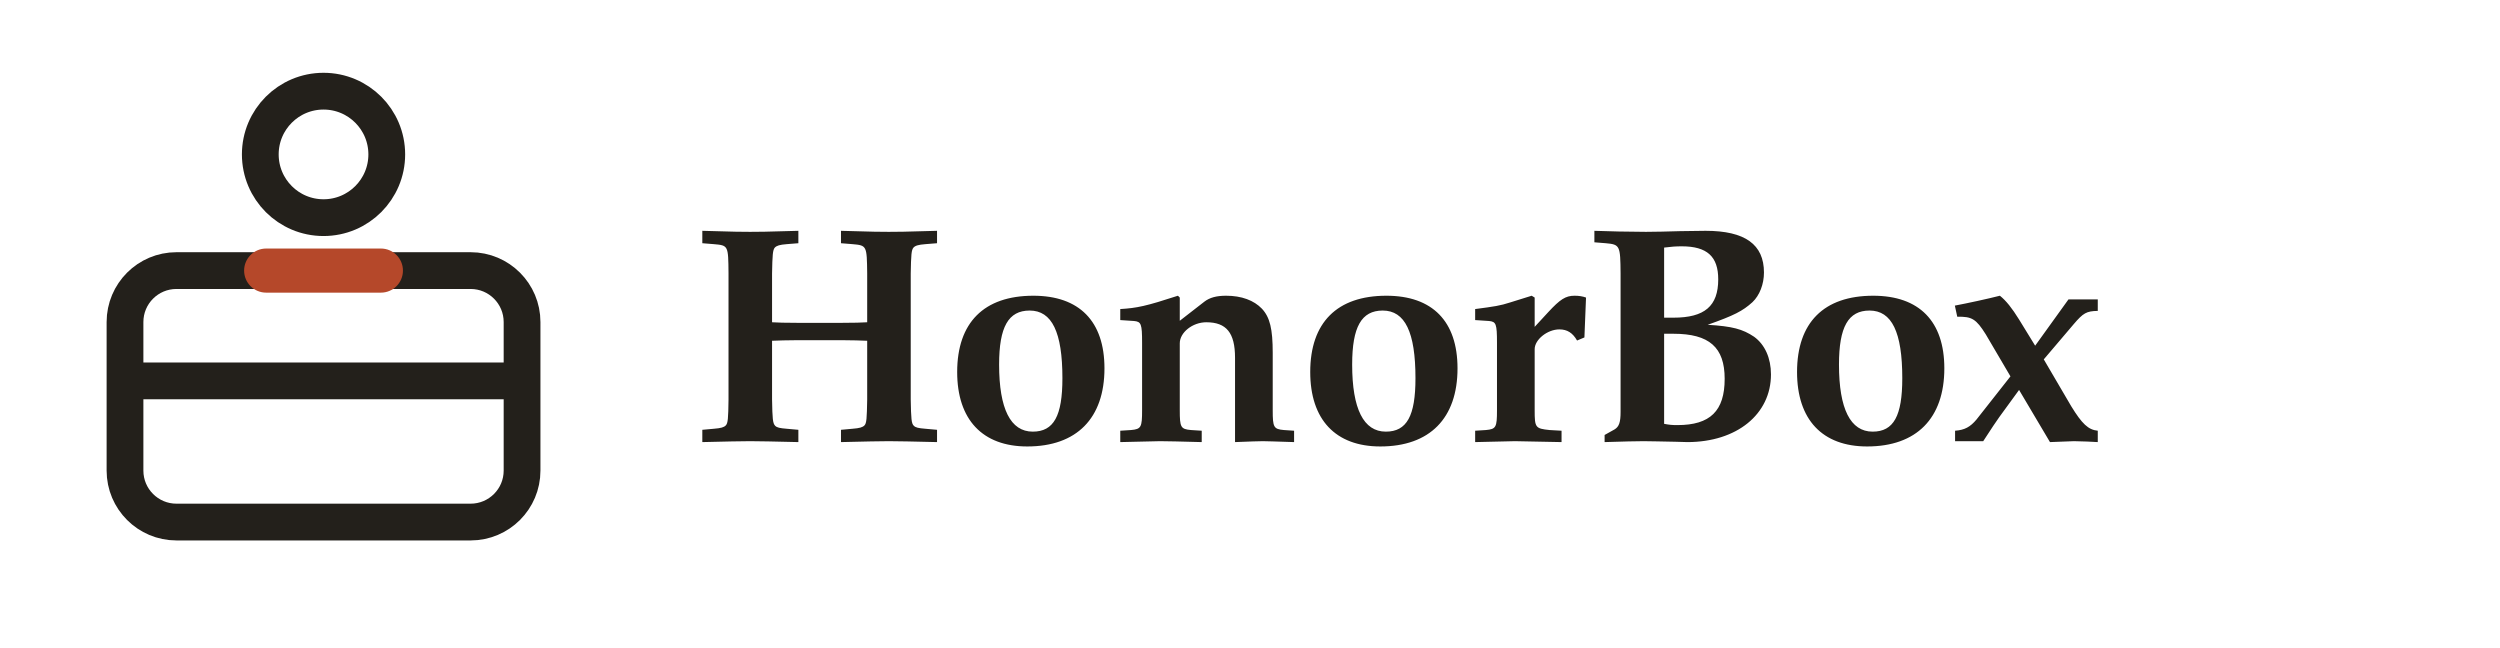
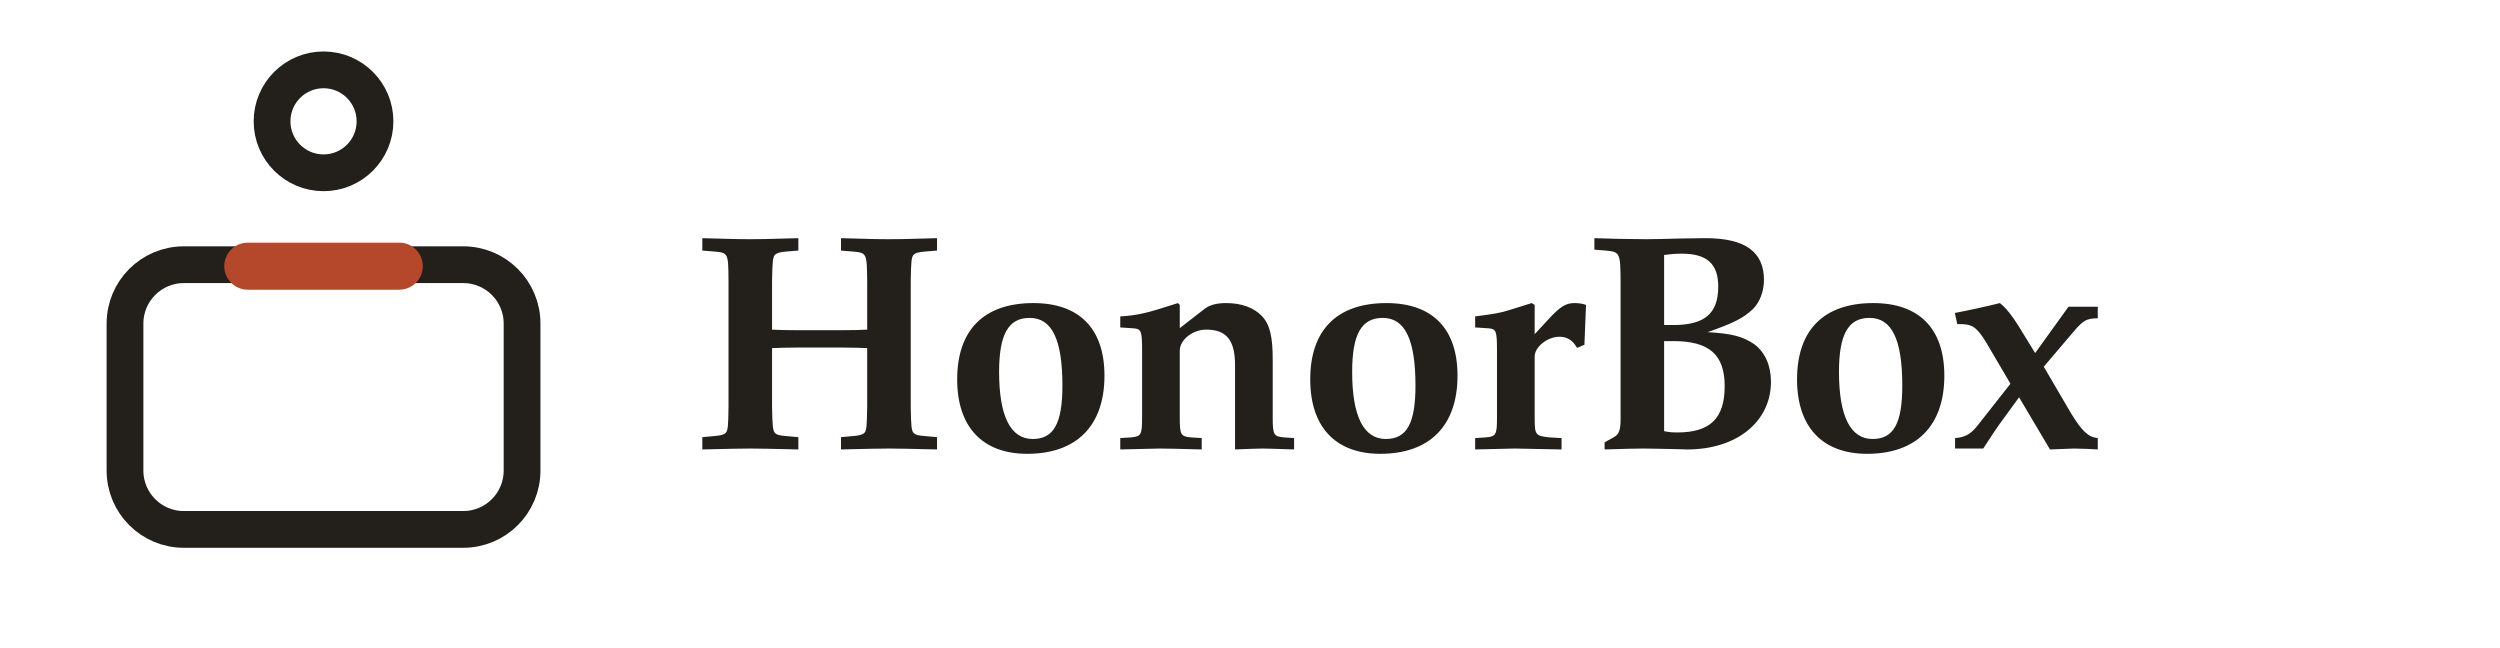
<svg xmlns="http://www.w3.org/2000/svg" viewBox="0 0 340 88" role="img" aria-label="HonorBox">
  <style>
    .ink { stroke: #23201b; }
    .fill-ink { fill: #23201b; }
    @media (prefers-color-scheme: dark) {
      .ink { stroke: #ece5d8; }
      .fill-ink { fill: #ece5d8; }
    }
  </style>
-   <g transform="translate(8,8)">
-     <circle cx="36" cy="13" r="8.6" fill="none" class="ink" stroke-width="5" />
-     <rect x="9" y="28.8" width="54" height="34.2" rx="7" fill="none" class="ink" stroke-width="5" />
-     <path d="M9 43.8h54" class="ink" stroke-width="5" />
-     <rect x="25.2" y="25.8" width="21.6" height="6" rx="3" fill="#b5482a" />
+   <g transform="translate(8,6)">
+     <circle cx="36" cy="10.5" r="7" fill="none" class="ink" stroke-width="5" />
+     <rect x="9" y="30" width="54" height="36" rx="8" fill="none" class="ink" stroke-width="5" />
+     <rect x="22.5" y="27" width="27" height="6.4" rx="3.2" fill="#b5482a" />
  </g>
-   <text x="94" y="60" font-family="Iowan Old Style, Palatino Nova, Palatino, Georgia, serif" font-size="42" font-weight="700" letter-spacing="-0.5" class="fill-ink">HonorBox</text>
+   <text x="94" y="61" font-family="Iowan Old Style, Palatino Nova, Palatino, Georgia, serif" font-size="42" font-weight="700" letter-spacing="-0.5" class="fill-ink">HonorBox</text>
</svg>
